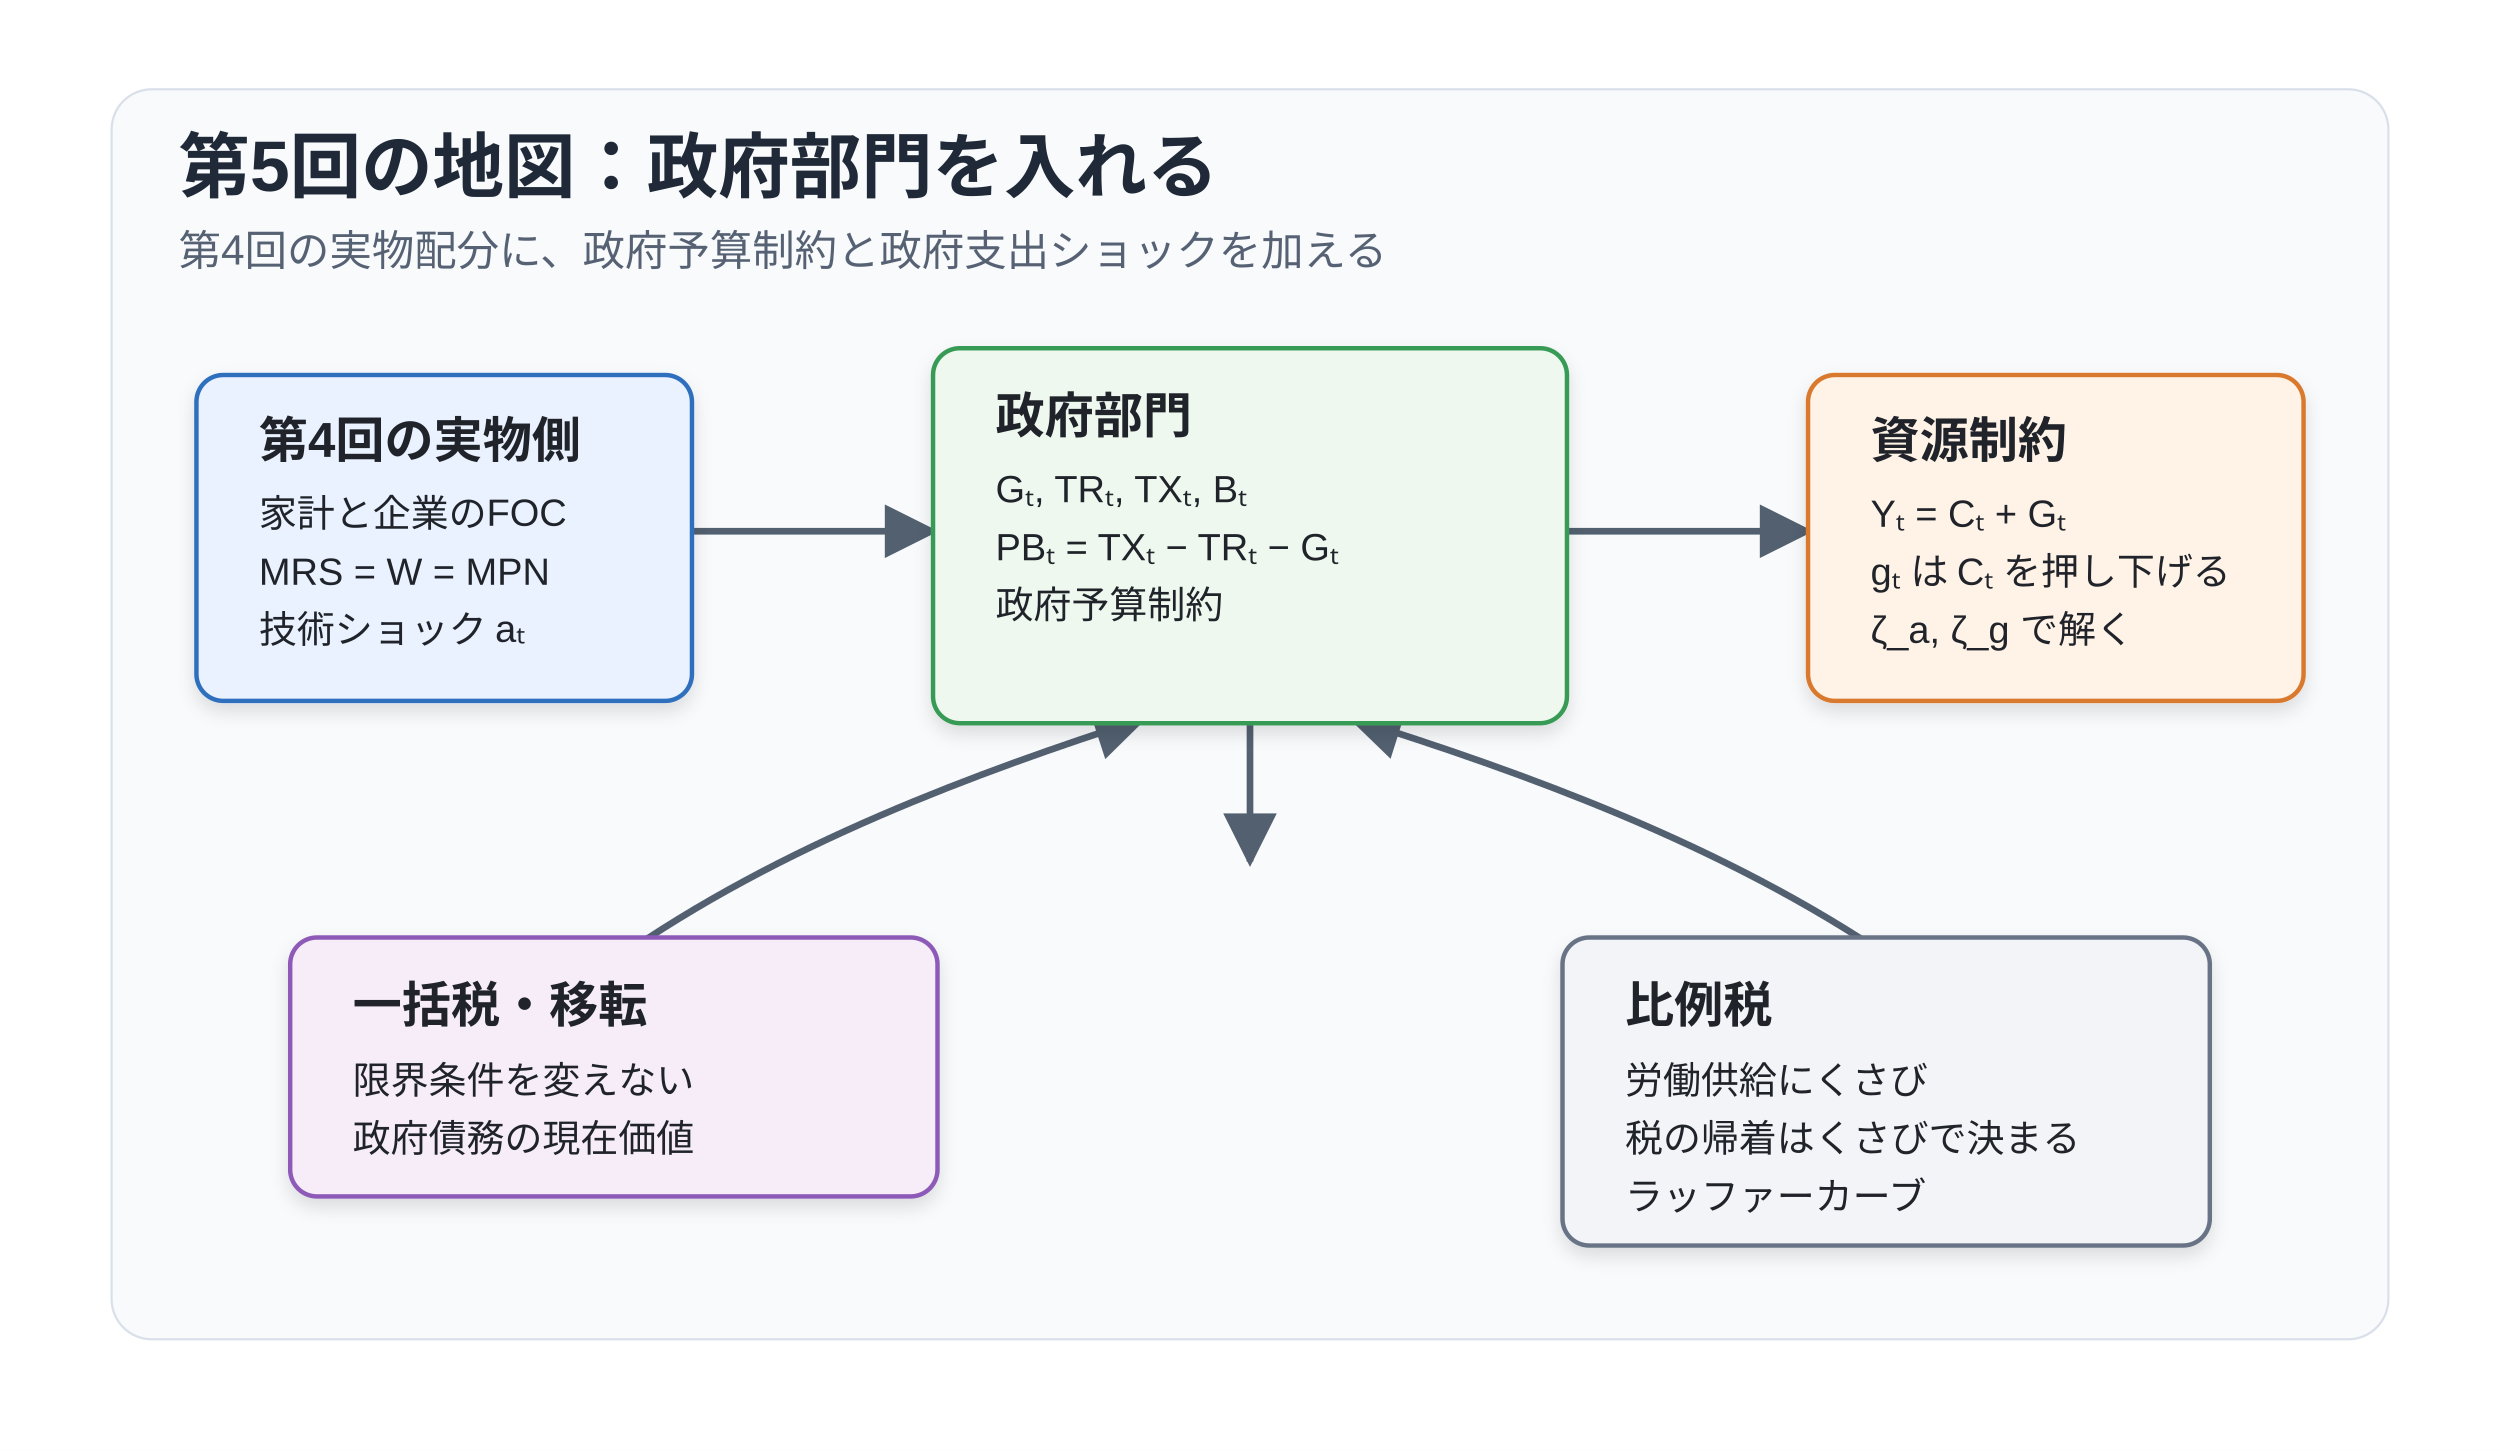
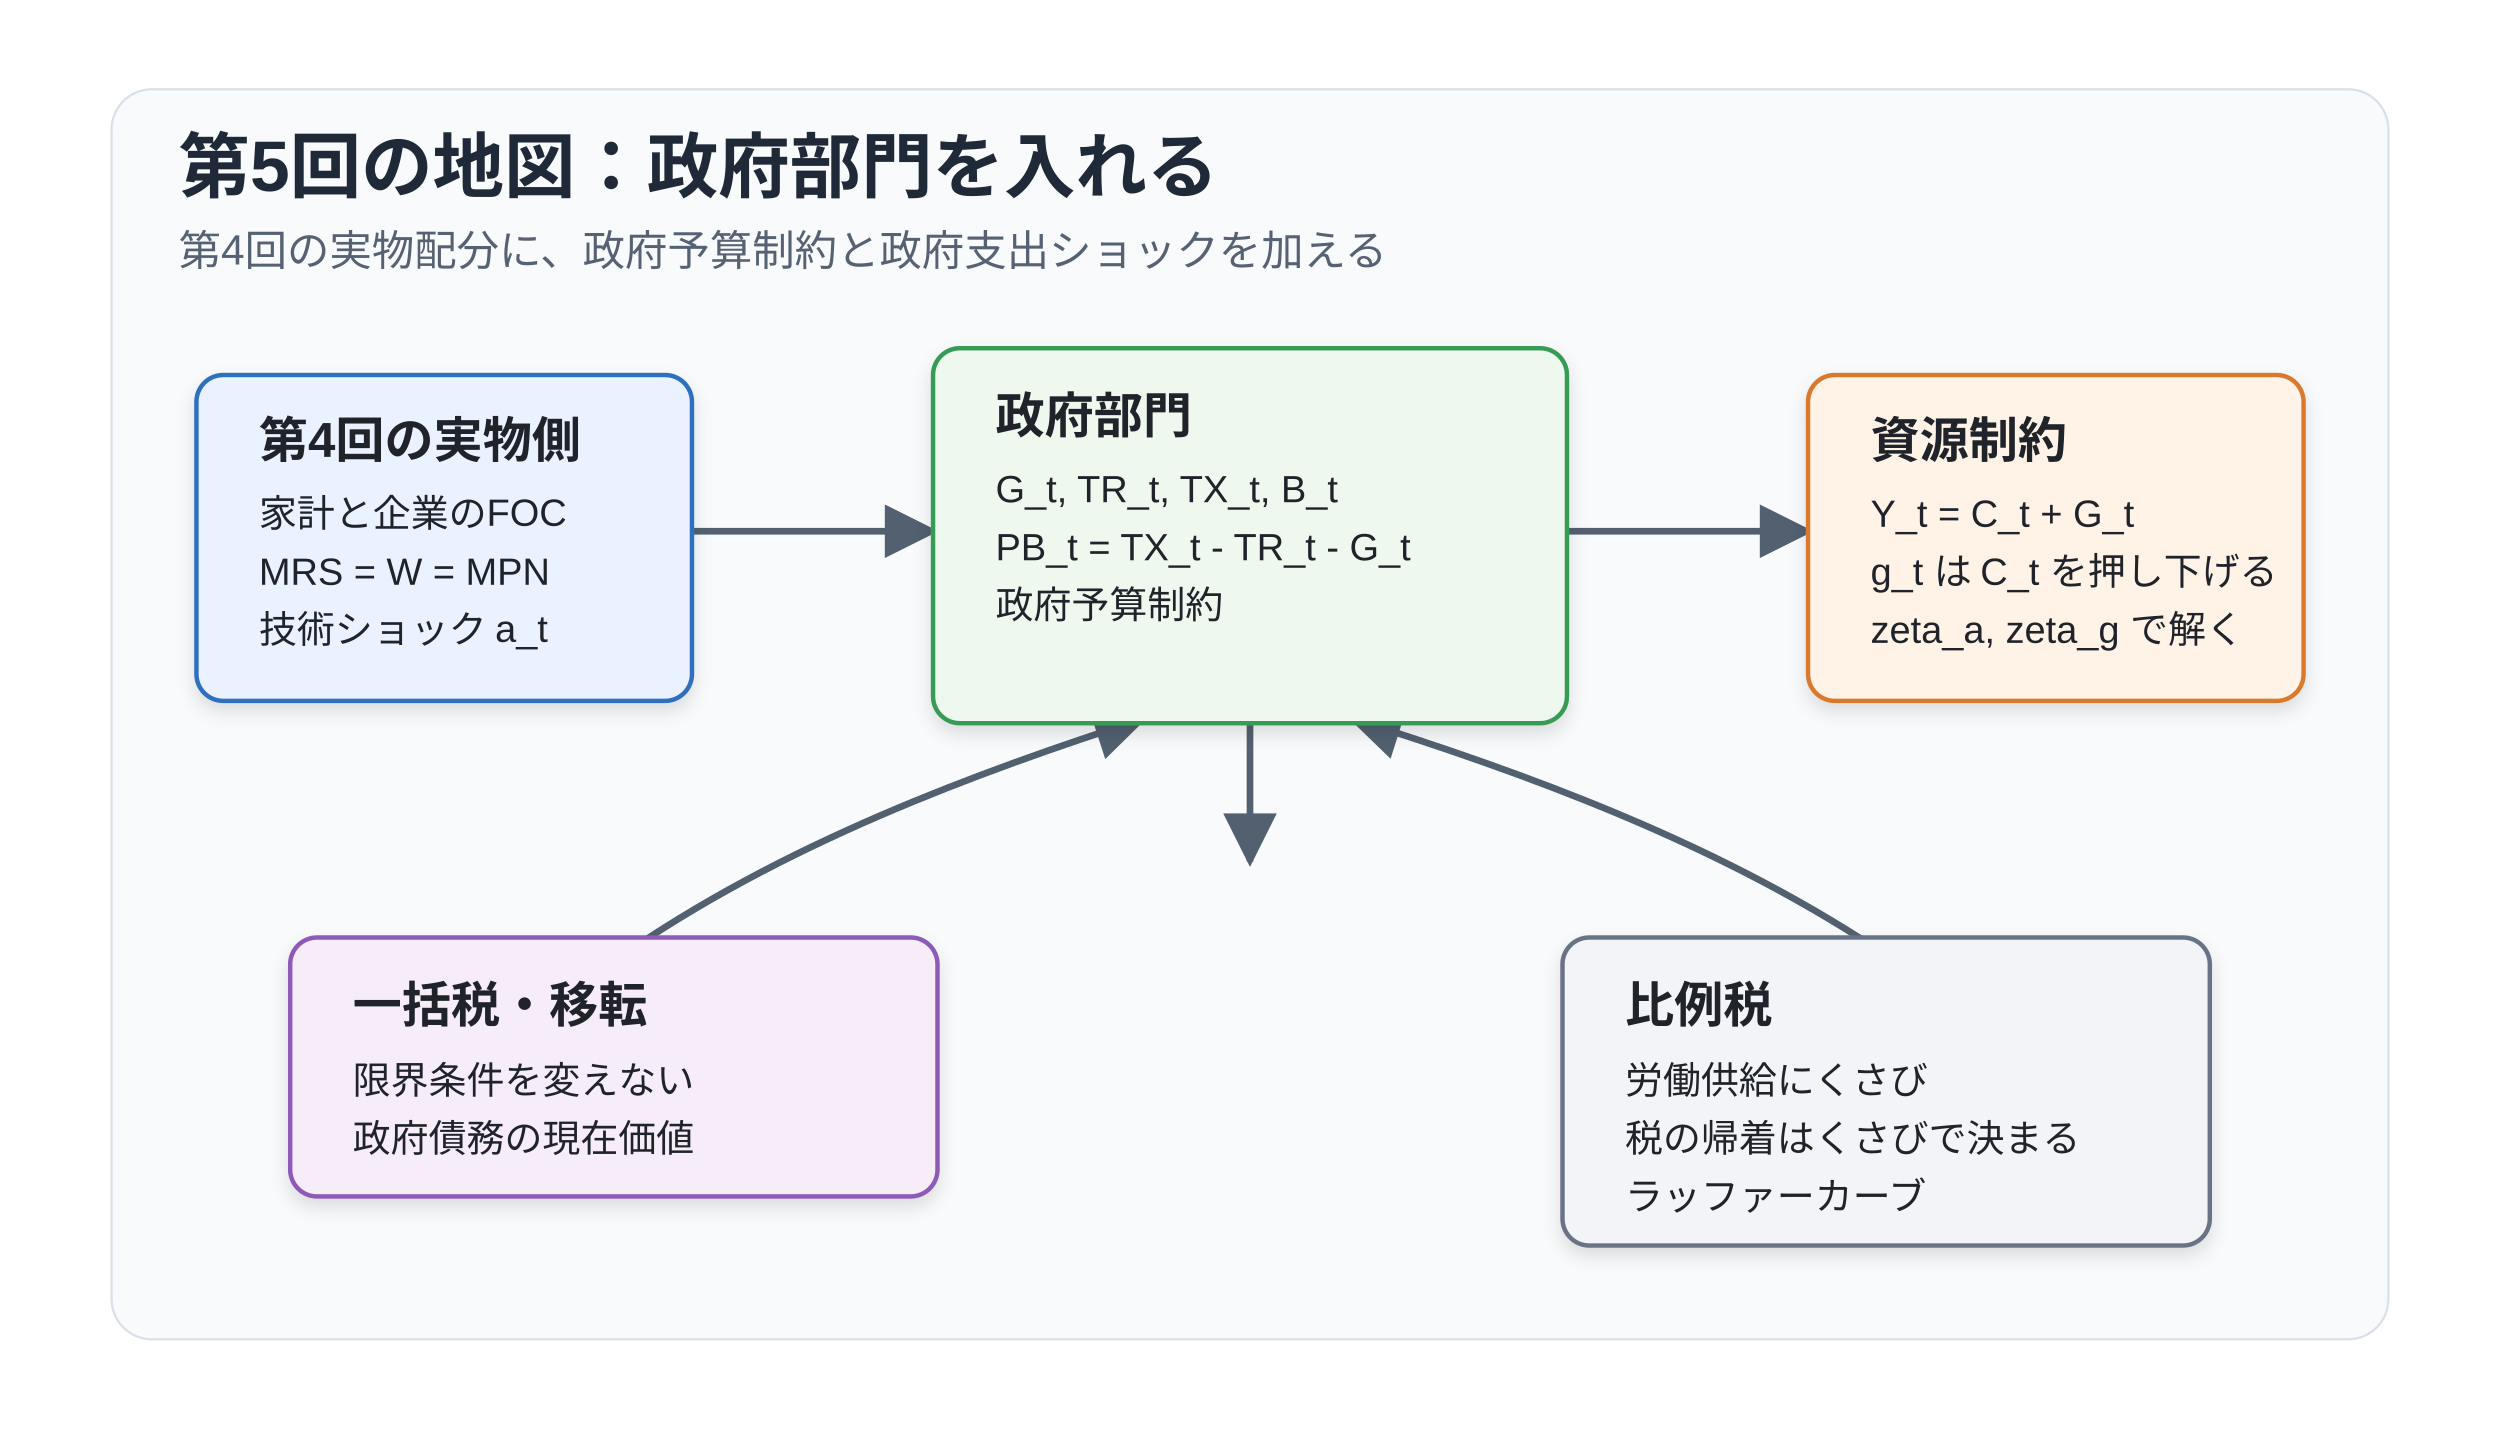
<svg xmlns="http://www.w3.org/2000/svg" width="1120" height="650" viewBox="0 0 1120 650" role="img" aria-labelledby="title desc">
  <defs>
    <marker id="arrow" viewBox="0 0 10 10" refX="9" refY="5" markerWidth="8" markerHeight="8" orient="auto">
      <path d="M 0 0 L 10 5 L 0 10 z" fill="#526070" />
    </marker>
    <filter id="shadow" x="-8%" y="-8%" width="116%" height="116%">
      <feDropShadow dx="0" dy="4" stdDeviation="4" flood-color="#000000" flood-opacity="0.12" />
    </filter>
  </defs>
  <rect width="1120" height="650" fill="#ffffff" />
  <rect x="50" y="40" width="1020" height="560" rx="18" fill="#f8fafc" stroke="#d9e0ea" />
  <g font-family="Arial, 'Hiragino Sans', 'Yu Gothic', sans-serif">
    <text x="80" y="86" font-size="32" font-weight="700" fill="#1f2937">第5回の地図：政府部門を入れる</text>
    <text x="80" y="119" font-size="19" fill="#566273">第4回の実物配分に、政府予算制約と政府支出ショックを加える</text>
  </g>
  <g stroke="#526070" stroke-width="3" fill="none" marker-end="url(#arrow)">
    <path d="M 310 238 L 418 238" />
    <path d="M 702 238 L 810 238" />
    <path d="M 560 306 L 560 386" />
    <path d="M 276 430 C 350 378 438 346 512 322" />
    <path d="M 848 430 C 772 378 682 346 606 322" />
  </g>
  <g font-family="Arial, 'Hiragino Sans', 'Yu Gothic', sans-serif" filter="url(#shadow)">
    <rect x="88" y="168" width="222" height="146" rx="12" fill="#eaf2ff" stroke="#2f6fbe" stroke-width="2" />
    <rect x="418" y="156" width="284" height="168" rx="12" fill="#eef8ef" stroke="#379b55" stroke-width="2" />
    <rect x="810" y="168" width="222" height="146" rx="12" fill="#fff3e8" stroke="#d9792f" stroke-width="2" />
    <rect x="130" y="420" width="290" height="116" rx="12" fill="#f6edf9" stroke="#8d5ab8" stroke-width="2" />
    <rect x="700" y="420" width="290" height="138" rx="12" fill="#f2f4f8" stroke="#697386" stroke-width="2" />
  </g>
  <g font-family="Arial, 'Hiragino Sans', 'Yu Gothic', sans-serif" fill="#20242a">
    <text x="116" y="205" font-size="22" font-weight="700">第4回の実物側</text>
    <text x="116" y="236" font-size="17">家計と企業のFOC</text>
    <text x="116" y="262" font-size="17">MRS = W = MPN</text>
-     <text x="116" y="288" font-size="17">技術ショック aₜ</text>
+     <text x="116" y="288" font-size="17">技術ショック a_t</text>
    <text x="446" y="194" font-size="22" font-weight="700">政府部門</text>
-     <text x="446" y="225" font-size="17">Gₜ, TRₜ, TXₜ, Bₜ</text>
-     <text x="446" y="251" font-size="17">PBₜ = TXₜ − TRₜ − Gₜ</text>
+     <text x="446" y="225" font-size="17">G_t, TR_t, TX_t, B_t</text>
+     <text x="446" y="251" font-size="17">PB_t = TX_t - TR_t - G_t</text>
    <text x="446" y="277" font-size="17">政府予算制約</text>
    <text x="838" y="205" font-size="22" font-weight="700">資源制約</text>
-     <text x="838" y="236" font-size="17">Yₜ = Cₜ + Gₜ</text>
-     <text x="838" y="262" font-size="17">gₜ は Cₜ を押し下げる</text>
-     <text x="838" y="288" font-size="17">ζ_a, ζ_g で解く</text>
+     <text x="838" y="236" font-size="17">Y_t = C_t + G_t</text>
+     <text x="838" y="262" font-size="17">g_t は C_t を押し下げる</text>
+     <text x="838" y="288" font-size="17">zeta_a, zeta_g で解く</text>
    <text x="158" y="458" font-size="22" font-weight="700">一括税・移転</text>
    <text x="158" y="490" font-size="17">限界条件を変えない</text>
    <text x="158" y="516" font-size="17">政府債務の現在価値</text>
    <text x="728" y="458" font-size="22" font-weight="700">比例税</text>
    <text x="728" y="490" font-size="17">労働供給にくさび</text>
    <text x="728" y="516" font-size="17">税の帰着はくさびで決まる</text>
    <text x="728" y="542" font-size="17">ラッファーカーブ</text>
  </g>
</svg>
